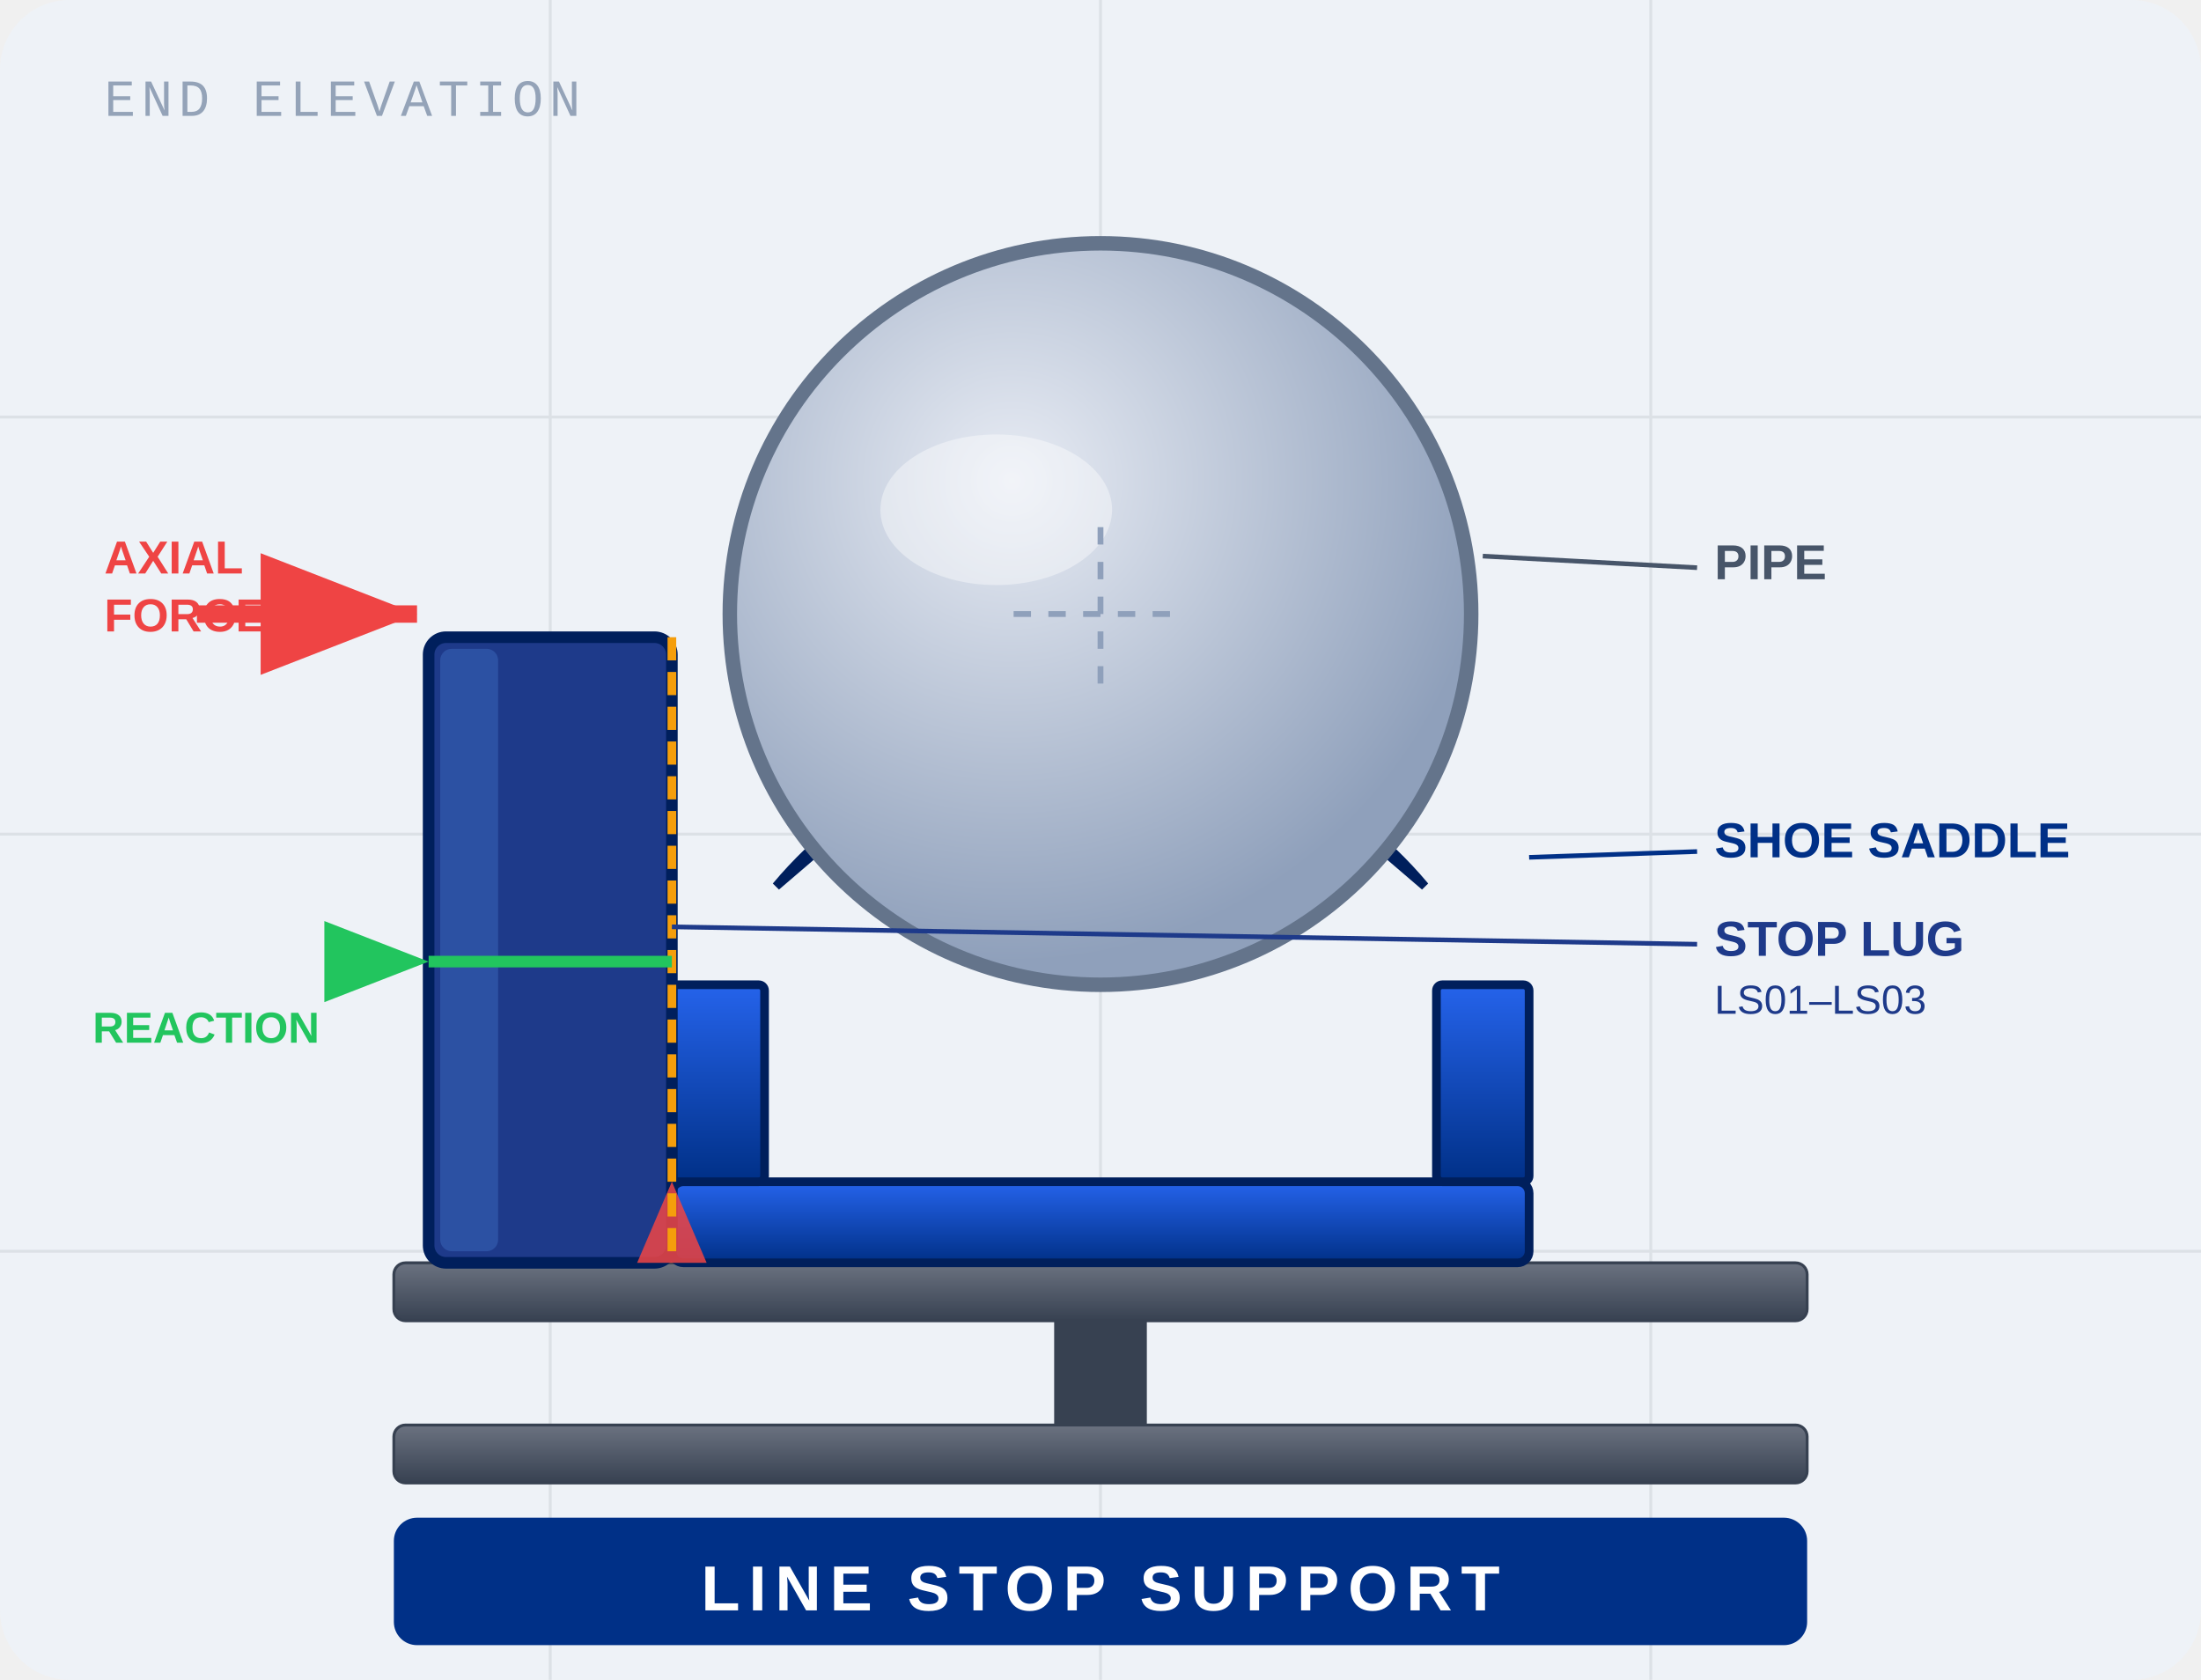
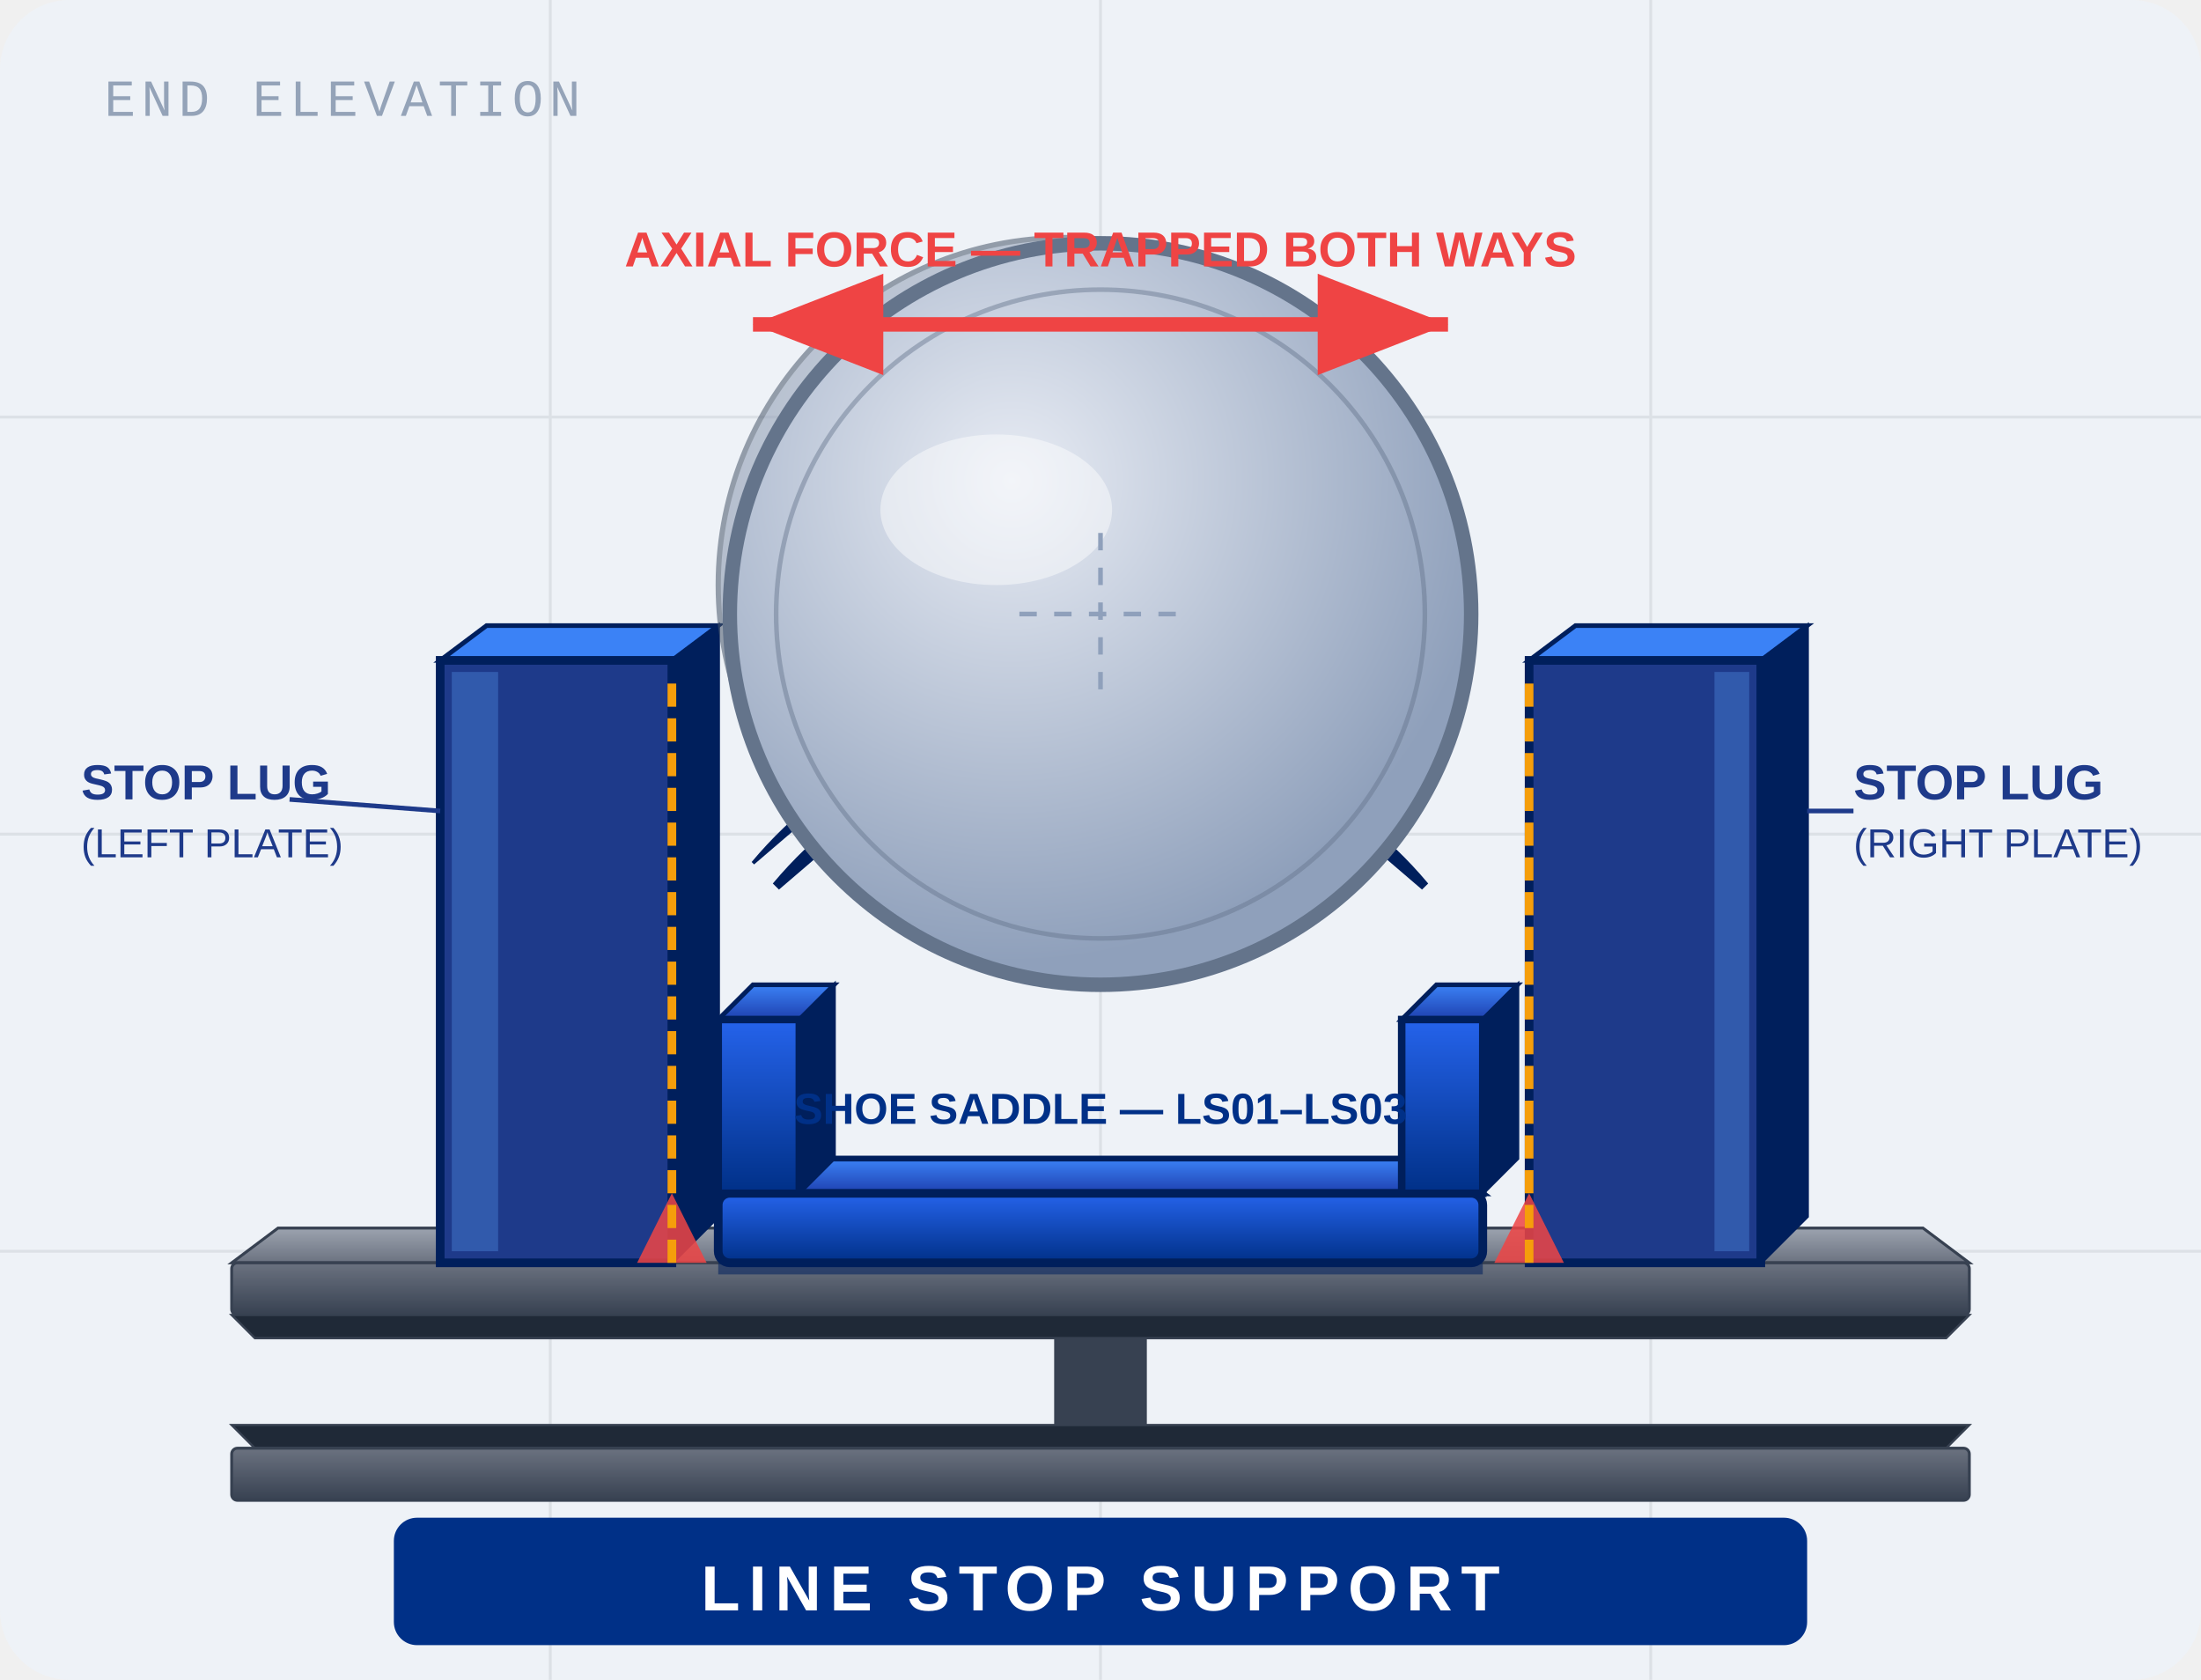
<svg xmlns="http://www.w3.org/2000/svg" viewBox="0 0 380 290">
  <defs>
    <radialGradient id="pg" cx="38%" cy="32%" r="65%">
      <stop offset="0%" stop-color="#E8ECF4" />
      <stop offset="100%" stop-color="#8FA0BB" />
    </radialGradient>
+     <radialGradient id="pg_back" cx="42%" cy="36%" r="65%">
+       <stop offset="0%" stop-color="#B8C4D9" />
+       <stop offset="100%" stop-color="#6B7A93" />
+     </radialGradient>
    <linearGradient id="sg" x1="0" y1="0" x2="0" y2="1">
      <stop offset="0%" stop-color="#6B7280" />
      <stop offset="100%" stop-color="#374151" />
    </linearGradient>
+     <linearGradient id="sg_top" x1="0" y1="0" x2="0" y2="1">
+       <stop offset="0%" stop-color="#9CA3AF" />
+       <stop offset="100%" stop-color="#6B7280" />
+     </linearGradient>
    <linearGradient id="stop_g" x1="0" y1="0" x2="0" y2="1">
      <stop offset="0%" stop-color="#2563EB" />
      <stop offset="100%" stop-color="#003087" />
+     </linearGradient>
+     <linearGradient id="stop_top" x1="0" y1="0" x2="0" y2="1">
+       <stop offset="0%" stop-color="#3B82F6" />
+       <stop offset="100%" stop-color="#1E40AF" />
    </linearGradient>
    <marker id="force_arr" markerWidth="9" markerHeight="7" refX="9" refY="3.5" orient="auto">
      <path d="M0,0 L0,7 L9,3.5 z" fill="#EF4444" />
    </marker>
    <marker id="react_arr" markerWidth="9" markerHeight="7" refX="0" refY="3.5" orient="auto">
      <path d="M9,0 L9,7 L0,3.5 z" fill="#22C55E" />
    </marker>
  </defs>
  <rect width="380" height="290" fill="#EEF2F7" rx="12" />
  <g stroke="#D1D5DB" stroke-width="0.5" opacity="0.6">
    <line x1="0" y1="72" x2="380" y2="72" />
    <line x1="0" y1="144" x2="380" y2="144" />
    <line x1="0" y1="216" x2="380" y2="216" />
    <line x1="95" y1="0" x2="95" y2="290" />
    <line x1="190" y1="0" x2="190" y2="290" />
    <line x1="285" y1="0" x2="285" y2="290" />
  </g>
  <text x="18" y="20" font-family="'Courier New',monospace" font-size="9" fill="#94A3B8" letter-spacing="1">END ELEVATION</text>
-   <rect x="68" y="218" width="244" height="10" rx="2" fill="url(#sg)" stroke="#374151" stroke-width="0.5" />
-   <rect x="182" y="228" width="16" height="18" fill="#374151" />
-   <rect x="68" y="246" width="244" height="10" rx="2" fill="url(#sg)" stroke="#374151" stroke-width="0.5" />
-   <rect x="116" y="204" width="148" height="14" rx="2" fill="url(#stop_g)" stroke="#001F5C" stroke-width="1.5" />
-   <rect x="116" y="170" width="16" height="34" rx="1" fill="url(#stop_g)" stroke="#001F5C" stroke-width="1.5" />
-   <rect x="248" y="170" width="16" height="34" rx="1" fill="url(#stop_g)" stroke="#001F5C" stroke-width="1.5" />
+   <polygon points="40,218 340,218 332,212 48,212" fill="url(#sg_top)" stroke="#374151" stroke-width="0.5" />
+   <rect x="40" y="218" width="300" height="9" rx="1" fill="url(#sg)" stroke="#374151" stroke-width="0.5" />
+   <polygon points="40,227 340,227 336,231 44,231" fill="#1F2937" stroke="#374151" stroke-width="0.4" />
+   <rect x="182" y="231" width="16" height="15" fill="#374151" />
+   <polygon points="40,246 340,246 336,250 44,250" fill="#1F2937" stroke="#374151" stroke-width="0.4" />
+   <rect x="40" y="250" width="300" height="9" rx="1" fill="url(#sg)" stroke="#374151" stroke-width="0.5" />
+   <polygon points="124,206 132,200 248,200 256,206" fill="url(#stop_top)" stroke="#001F5C" stroke-width="1" />
+   <rect x="124" y="206" width="132" height="12" rx="2" fill="url(#stop_g)" stroke="#001F5C" stroke-width="1.5" />
+   <rect x="124" y="218" width="132" height="2" fill="#001F5C" opacity="0.55" />
+   <polygon points="124,176 138,176 144,170 130,170" fill="url(#stop_top)" stroke="#001F5C" stroke-width="0.8" />
+   <polygon points="138,176 144,170 144,200 138,206" fill="#001F5C" stroke="#001F5C" stroke-width="0.6" />
+   <rect x="124" y="176" width="14" height="30" fill="url(#stop_g)" stroke="#001F5C" stroke-width="1.3" />
+   <polygon points="242,176 256,176 262,170 248,170" fill="url(#stop_top)" stroke="#001F5C" stroke-width="0.8" />
+   <polygon points="256,176 262,170 262,200 256,206" fill="#001F5C" stroke="#001F5C" stroke-width="0.6" />
+   <rect x="242" y="176" width="14" height="30" fill="url(#stop_g)" stroke="#001F5C" stroke-width="1.3" />
+   <path d="M 137,143 A 64 64 0 0 1 235,143 L 242,149 A 73 73 0 0 0 130,149 Z" fill="#001F5C" stroke="#001F5C" stroke-width="0.6" />
  <path d="M 141,147 A 64 64 0 0 1 239,147 L 246,153 A 73 73 0 0 0 134,153 Z" fill="url(#stop_g)" stroke="#001F5C" stroke-width="1.5" />
-   <rect x="74" y="110" width="42" height="108" rx="3" fill="#1E3A8A" stroke="#001F5C" stroke-width="2" />
-   <rect x="76" y="112" width="10" height="104" rx="2" fill="rgba(96,165,250,0.22)" />
-   <polygon points="116,204 110,218 122,218" fill="#EF4444" opacity="0.85" />
-   <line x1="116" y1="110" x2="116" y2="218" stroke="#F59E0B" stroke-width="1.5" stroke-dasharray="4,2" />
+   <path d="M 144,146 A 60 60 0 0 1 236,146" fill="none" stroke="rgba(147,197,253,0.55)" stroke-width="2.2" stroke-linecap="round" />
+   <polygon points="76,114 116,114 124,108 84,108" fill="#3B82F6" stroke="#001F5C" stroke-width="0.8" />
+   <polygon points="116,114 124,108 124,210 116,218" fill="#001F5C" stroke="#001F5C" stroke-width="0.6" />
+   <rect x="76" y="114" width="40" height="104" fill="#1E3A8A" stroke="#001F5C" stroke-width="1.5" />
+   <rect x="78" y="116" width="8" height="100" fill="rgba(96,165,250,0.30)" />
+   <polygon points="116,206 110,218 122,218" fill="#EF4444" opacity="0.85" />
+   <polygon points="264,114 304,114 312,108 272,108" fill="#3B82F6" stroke="#001F5C" stroke-width="0.8" />
+   <polygon points="304,114 312,108 312,210 304,218" fill="#001F5C" stroke="#001F5C" stroke-width="0.6" />
+   <rect x="264" y="114" width="40" height="104" fill="#1E3A8A" stroke="#001F5C" stroke-width="1.5" />
+   <rect x="296" y="116" width="6" height="100" fill="rgba(96,165,250,0.30)" />
+   <polygon points="264,206 258,218 270,218" fill="#EF4444" opacity="0.85" />
+   <line x1="116" y1="118" x2="116" y2="218" stroke="#F59E0B" stroke-width="1.5" stroke-dasharray="4,2" />
+   <line x1="264" y1="118" x2="264" y2="218" stroke="#F59E0B" stroke-width="1.5" stroke-dasharray="4,2" />
+   <circle cx="184" cy="101" r="60" fill="url(#pg_back)" stroke="#475569" stroke-width="0.9" opacity="0.55" />
  <circle cx="190" cy="106" r="64" fill="url(#pg)" stroke="#64748B" stroke-width="2.5" />
-   <ellipse cx="172" cy="88" rx="20" ry="13" fill="rgba(255,255,255,0.4)" />
-   <line x1="190" y1="91" x2="190" y2="121" stroke="#8FA0BB" stroke-width="1" stroke-dasharray="3,3" />
-   <line x1="175" y1="106" x2="205" y2="106" stroke="#8FA0BB" stroke-width="1" stroke-dasharray="3,3" />
-   <line x1="34" y1="106" x2="72" y2="106" stroke="#EF4444" stroke-width="3" marker-end="url(#force_arr)" />
-   <text x="18" y="99" font-family="'Arial',sans-serif" font-size="8" fill="#EF4444" font-weight="700">AXIAL</text>
-   <text x="18" y="109" font-family="'Arial',sans-serif" font-size="8" fill="#EF4444" font-weight="700">FORCE</text>
-   <line x1="116" y1="166" x2="74" y2="166" stroke="#22C55E" stroke-width="2" marker-end="url(#react_arr)" />
-   <text x="16" y="180" font-family="'Arial',sans-serif" font-size="7.5" fill="#22C55E" font-weight="700">REACTION</text>
-   <text x="296" y="100" font-family="'Arial',sans-serif" font-size="8.5" fill="#475569" font-weight="700">PIPE</text>
-   <line x1="256" y1="96" x2="293" y2="98" stroke="#475569" stroke-width="0.8" />
-   <text x="296" y="148" font-family="'Arial',sans-serif" font-size="8.5" fill="#003087" font-weight="700">SHOE SADDLE</text>
-   <line x1="264" y1="148" x2="293" y2="147" stroke="#003087" stroke-width="0.8" />
-   <text x="296" y="165" font-family="'Arial',sans-serif" font-size="8.5" fill="#1E3A8A" font-weight="700">STOP LUG</text>
-   <text x="296" y="175" font-family="'Arial',sans-serif" font-size="7" fill="#1E3A8A">LS01–LS03</text>
-   <line x1="116" y1="160" x2="293" y2="163" stroke="#1E3A8A" stroke-width="0.8" />
+   <circle cx="190" cy="106" r="56" fill="none" stroke="#64748B" stroke-width="0.8" opacity="0.45" />
+   <ellipse cx="172" cy="88" rx="20" ry="13" fill="rgba(255,255,255,0.45)" />
+   <line x1="190" y1="92" x2="190" y2="120" stroke="#8FA0BB" stroke-width="0.8" stroke-dasharray="3,3" />
+   <line x1="176" y1="106" x2="204" y2="106" stroke="#8FA0BB" stroke-width="0.8" stroke-dasharray="3,3" />
+   <line x1="190" y1="56" x2="130" y2="56" stroke="#EF4444" stroke-width="2.5" marker-end="url(#force_arr)" />
+   <line x1="190" y1="56" x2="250" y2="56" stroke="#EF4444" stroke-width="2.5" marker-end="url(#force_arr)" />
+   <text x="190" y="46" font-family="'Arial',sans-serif" font-size="8.5" fill="#EF4444" font-weight="700" text-anchor="middle">AXIAL FORCE — TRAPPED BOTH WAYS</text>
+   <text x="14" y="138" font-family="'Arial',sans-serif" font-size="8.5" fill="#1E3A8A" font-weight="700">STOP LUG</text>
+   <text x="14" y="148" font-family="'Arial',sans-serif" font-size="7" fill="#1E3A8A">(LEFT PLATE)</text>
+   <line x1="50" y1="138" x2="76" y2="140" stroke="#1E3A8A" stroke-width="0.8" />
+   <text x="320" y="138" font-family="'Arial',sans-serif" font-size="8.5" fill="#1E3A8A" font-weight="700">STOP LUG</text>
+   <text x="320" y="148" font-family="'Arial',sans-serif" font-size="7" fill="#1E3A8A">(RIGHT PLATE)</text>
+   <line x1="312" y1="140" x2="320" y2="140" stroke="#1E3A8A" stroke-width="0.8" />
+   <text x="190" y="194" font-family="'Arial',sans-serif" font-size="7.5" fill="#003087" font-weight="700" text-anchor="middle">SHOE SADDLE — LS01–LS03</text>
  <rect x="68" y="262" width="244" height="22" rx="4" fill="#003087" />
  <text x="190" y="278" text-anchor="middle" font-family="'Arial',sans-serif" font-size="11" font-weight="700" fill="white" letter-spacing="1.5">LINE STOP SUPPORT</text>
</svg>
